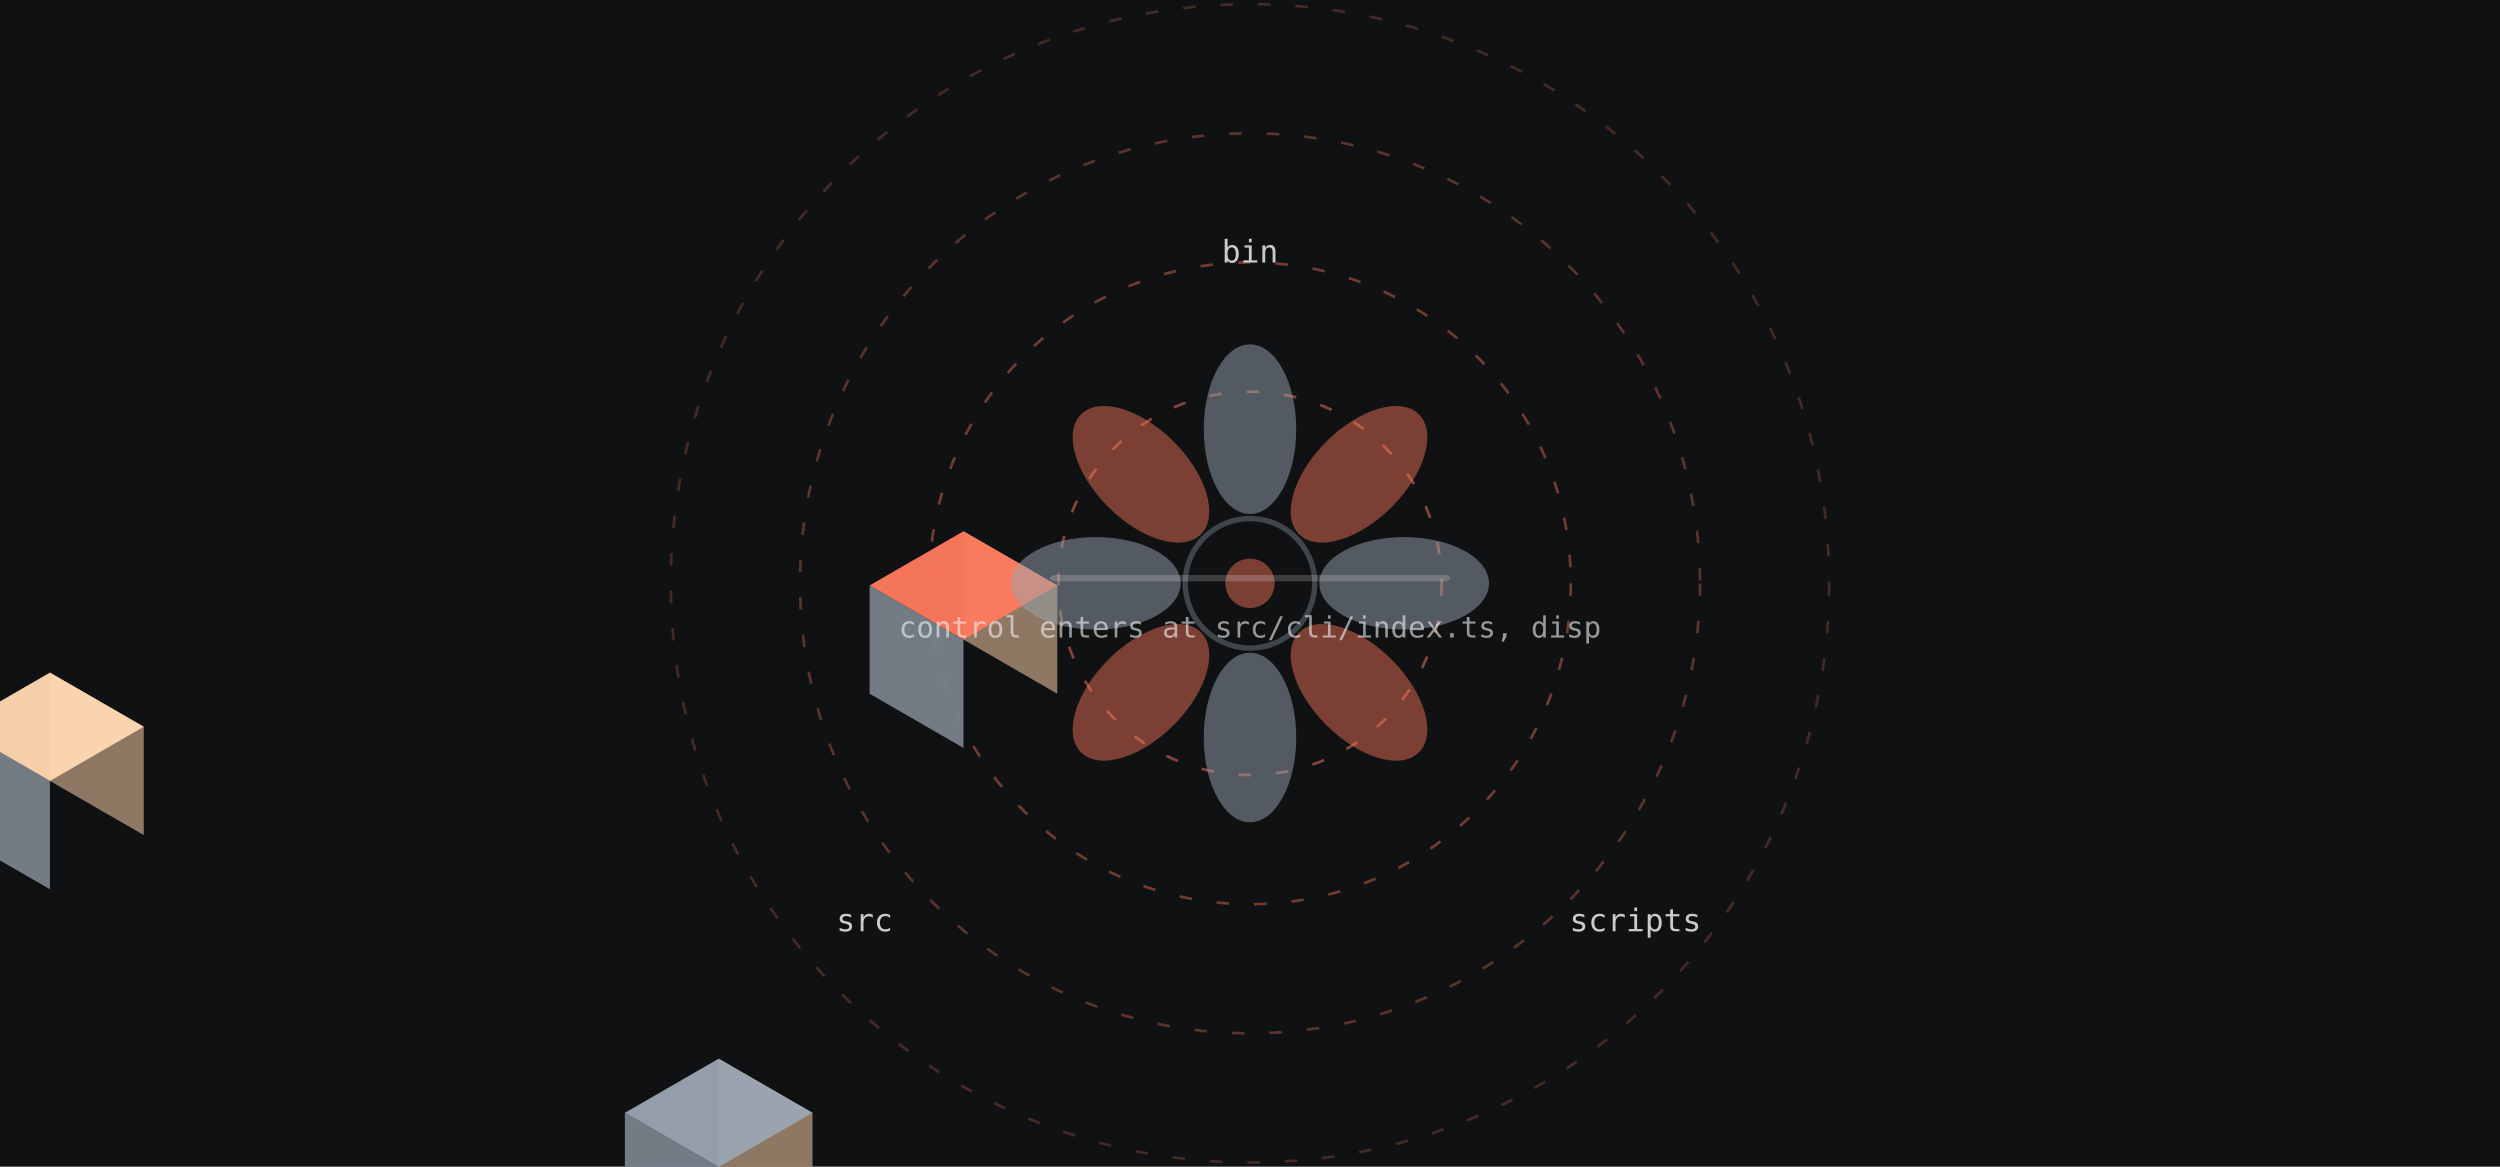
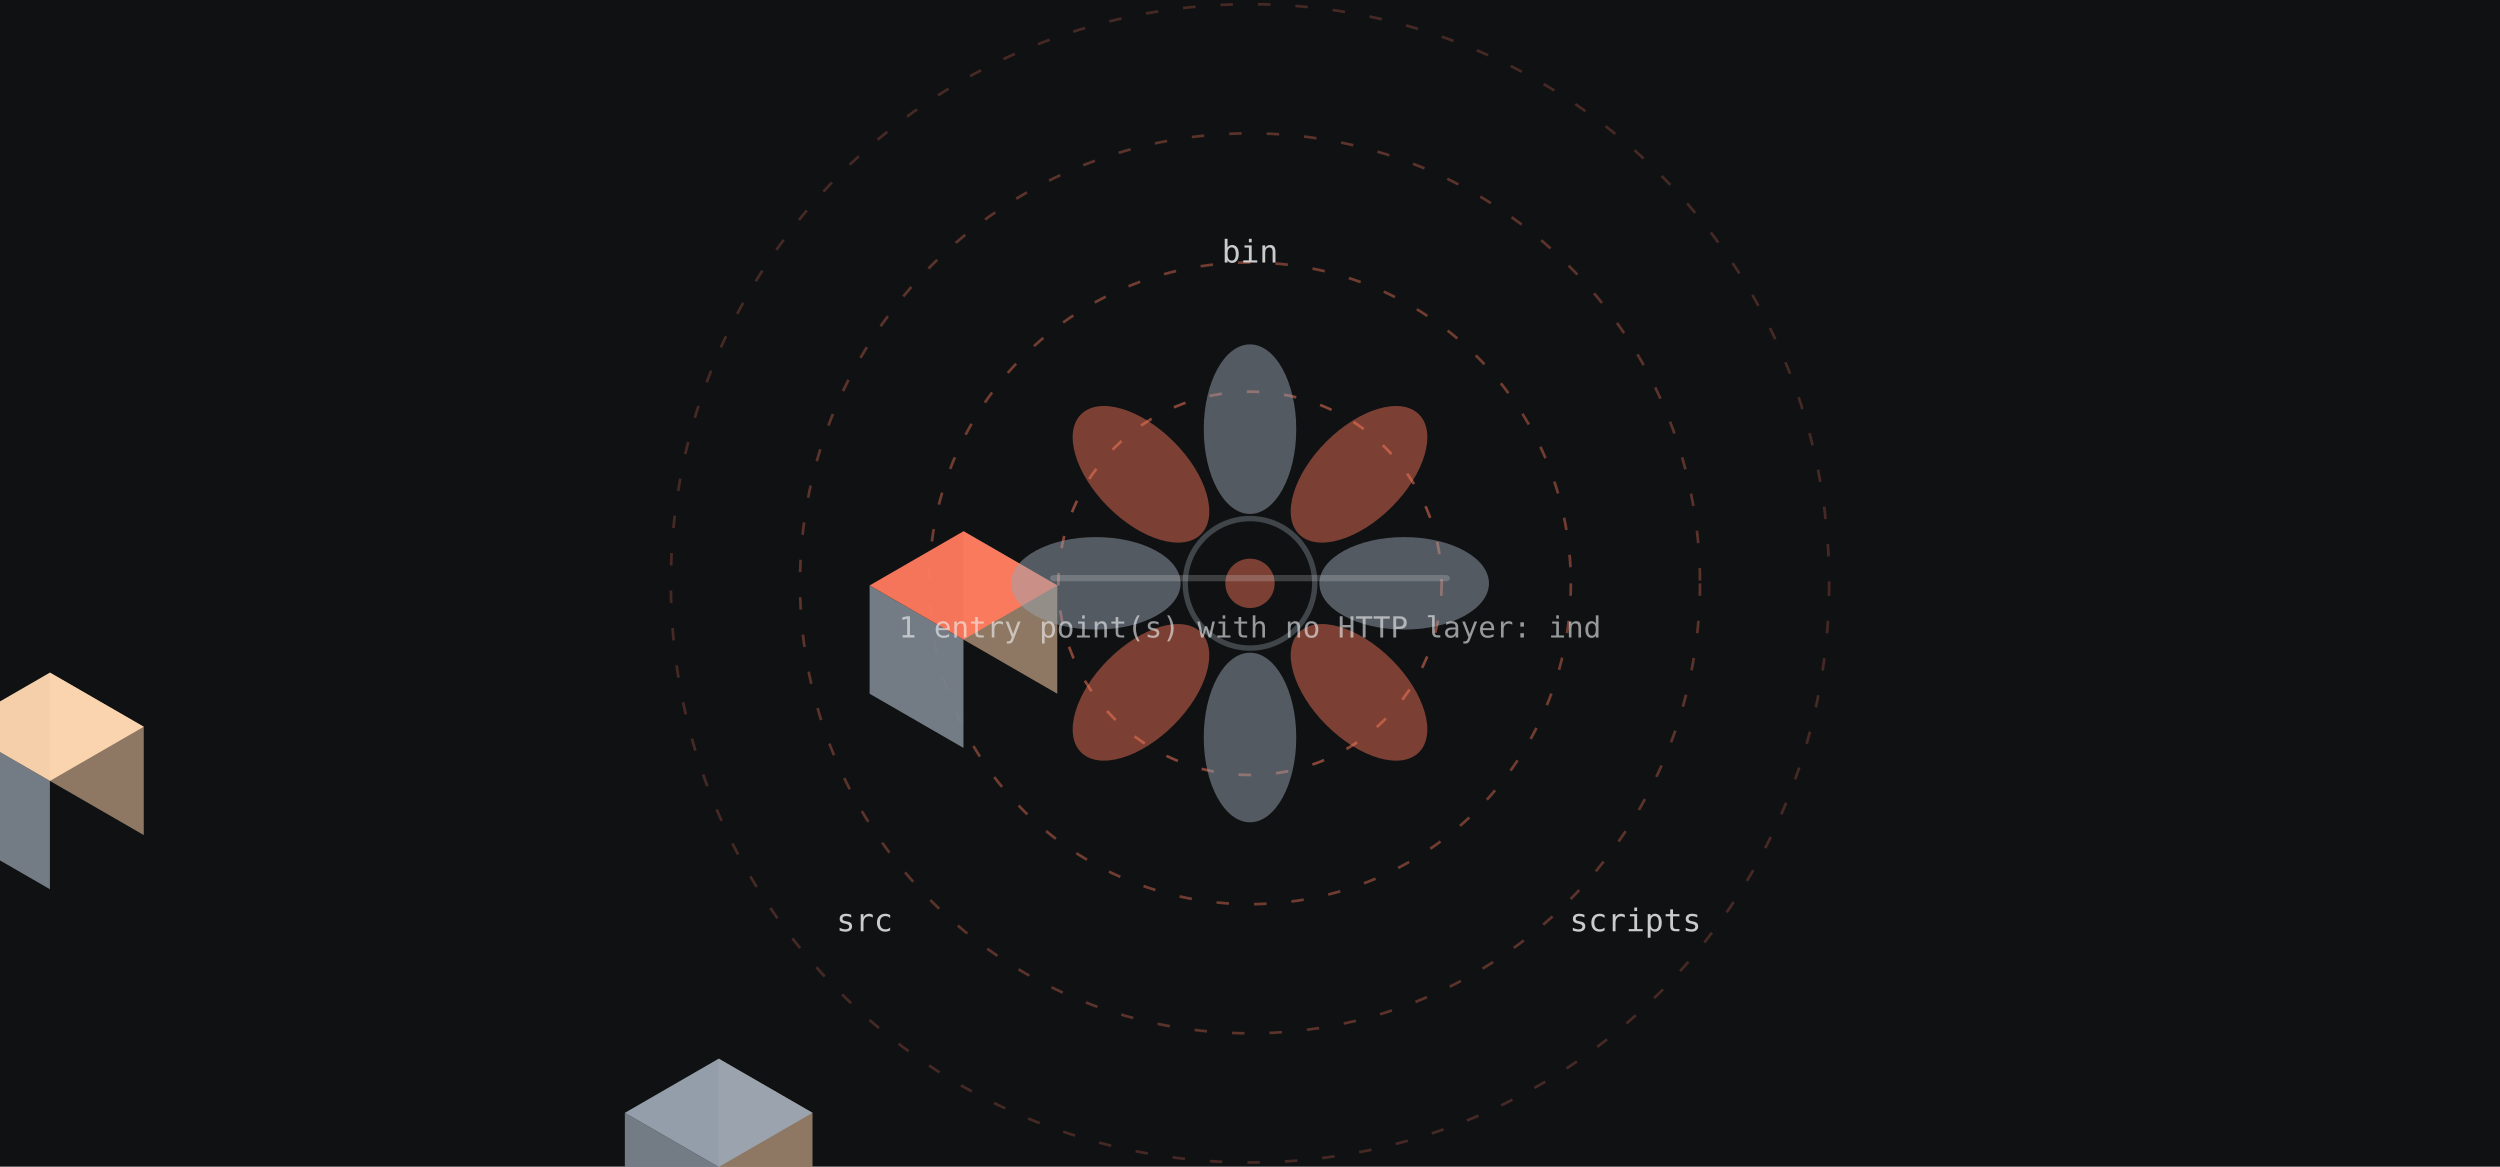
<svg xmlns="http://www.w3.org/2000/svg" viewBox="0 0 1200 560" width="1200" height="560" role="img" aria-label="opencode-watchdog workflow">
  <rect width="1200" height="560" fill="#0f1113" />
  <defs>
    <linearGradient id="gk" x1="0" y1="0" x2="1" y2="1">
      <stop offset="0%" stop-color="#ff7a5c" />
      <stop offset="100%" stop-color="#9aa5b1" />
    </linearGradient>
  </defs>
  <circle cx="600.00" cy="280.00" r="92.00" fill="none" stroke="rgba(255,122,92,0.500)" stroke-width="1.30" opacity="1.00" stroke-dasharray="6 12" />
  <circle cx="600.00" cy="280.00" r="154.00" fill="none" stroke="rgba(255,122,92,0.410)" stroke-width="1.30" opacity="1.00" stroke-dasharray="6 12" />
  <circle cx="600.00" cy="280.00" r="216.00" fill="none" stroke="rgba(255,122,92,0.320)" stroke-width="1.30" opacity="1.00" stroke-dasharray="6 12" />
  <circle cx="600.00" cy="280.00" r="278.00" fill="none" stroke="rgba(255,122,92,0.230)" stroke-width="1.30" opacity="1.00" stroke-dasharray="6 12" />
  <polygon points="462.46,307.00 507.49,333.00 507.49,281.00 462.46,255.00" fill="#947d67" opacity="0.95" />
  <polygon points="417.42,333.00 462.46,359.00 462.46,307.00 417.42,281.00" fill="#78818a" opacity="0.95" />
  <polygon points="462.46,255.00 507.49,281.00 462.46,307.00 417.42,281.00" fill="#ff7a5c" opacity="0.95" />
  <text x="600" y="126" font-family="ui-monospace,Menlo,monospace" font-size="15" fill="rgba(241,243,245,0.820)" text-anchor="middle">bin</text>
  <polygon points="344.96,560.16 390.00,586.16 390.00,534.16 344.96,508.16" fill="#947d67" opacity="0.95" />
  <polygon points="299.93,586.16 344.96,612.16 344.96,560.16 299.93,534.16" fill="#78818a" opacity="0.95" />
  <polygon points="344.96,508.16 390.00,534.16 344.96,560.16 299.93,534.16" fill="#9aa5b1" opacity="0.95" />
  <text x="785" y="447" font-family="ui-monospace,Menlo,monospace" font-size="15" fill="rgba(241,243,245,0.820)" text-anchor="middle">scripts</text>
  <polygon points="23.96,374.84 69.00,400.84 69.00,348.84 23.96,322.84" fill="#947d67" opacity="0.95" />
  <polygon points="-21.07,400.84 23.96,426.84 23.96,374.84 -21.07,348.84" fill="#78818a" opacity="0.95" />
  <polygon points="23.96,322.84 69.00,348.84 23.96,374.84 -21.07,348.84" fill="#ffd8b1" opacity="0.95" />
  <text x="415" y="447" font-family="ui-monospace,Menlo,monospace" font-size="15" fill="rgba(241,243,245,0.820)" text-anchor="middle">src</text>
  <ellipse cx="600.00" cy="206.00" rx="22.20" ry="40.70" fill="rgba(154,165,177,0.500)" opacity="1.00" transform="rotate(0.0 600.00 206.00)" />
  <ellipse cx="652.33" cy="227.67" rx="22.20" ry="40.70" fill="rgba(255,122,92,0.450)" opacity="1.00" transform="rotate(45.0 652.33 227.67)" />
  <ellipse cx="674.00" cy="280.00" rx="22.20" ry="40.70" fill="rgba(154,165,177,0.500)" opacity="1.00" transform="rotate(90.0 674.00 280.00)" />
  <ellipse cx="652.33" cy="332.33" rx="22.20" ry="40.70" fill="rgba(255,122,92,0.450)" opacity="1.00" transform="rotate(135.0 652.33 332.33)" />
  <ellipse cx="600.00" cy="354.00" rx="22.20" ry="40.70" fill="rgba(154,165,177,0.500)" opacity="1.00" transform="rotate(180.0 600.00 354.00)" />
  <ellipse cx="547.67" cy="332.33" rx="22.20" ry="40.70" fill="rgba(255,122,92,0.450)" opacity="1.00" transform="rotate(225.0 547.67 332.33)" />
  <ellipse cx="526.00" cy="280.00" rx="22.20" ry="40.70" fill="rgba(154,165,177,0.500)" opacity="1.00" transform="rotate(270.0 526.00 280.00)" />
  <ellipse cx="547.67" cy="227.67" rx="22.20" ry="40.70" fill="rgba(255,122,92,0.450)" opacity="1.00" transform="rotate(315.0 547.67 227.67)" />
  <circle cx="600.00" cy="280.00" r="31.08" fill="none" stroke="rgba(154,165,177,0.500)" stroke-width="2.59" opacity="0.70" />
  <circle cx="600.00" cy="280.00" r="11.84" fill="rgba(255,122,92,0.450)" opacity="1.00" />
  <rect x="504.00" y="276.00" width="192.00" height="3.00" rx="2.00" fill="rgba(241,243,245,0.200)" opacity="1.00" />
-   <text x="600" y="306" font-family="ui-monospace,Menlo,monospace" font-size="14" fill="rgba(241,243,245,0.600)" text-anchor="middle">control enters at src/cli/index.ts, disp</text>
+   <text x="600" y="306" font-family="ui-monospace,Menlo,monospace" font-size="14" fill="rgba(241,243,245,0.600)" text-anchor="middle">1 entry point(s) with no HTTP layer: ind</text>
</svg>
